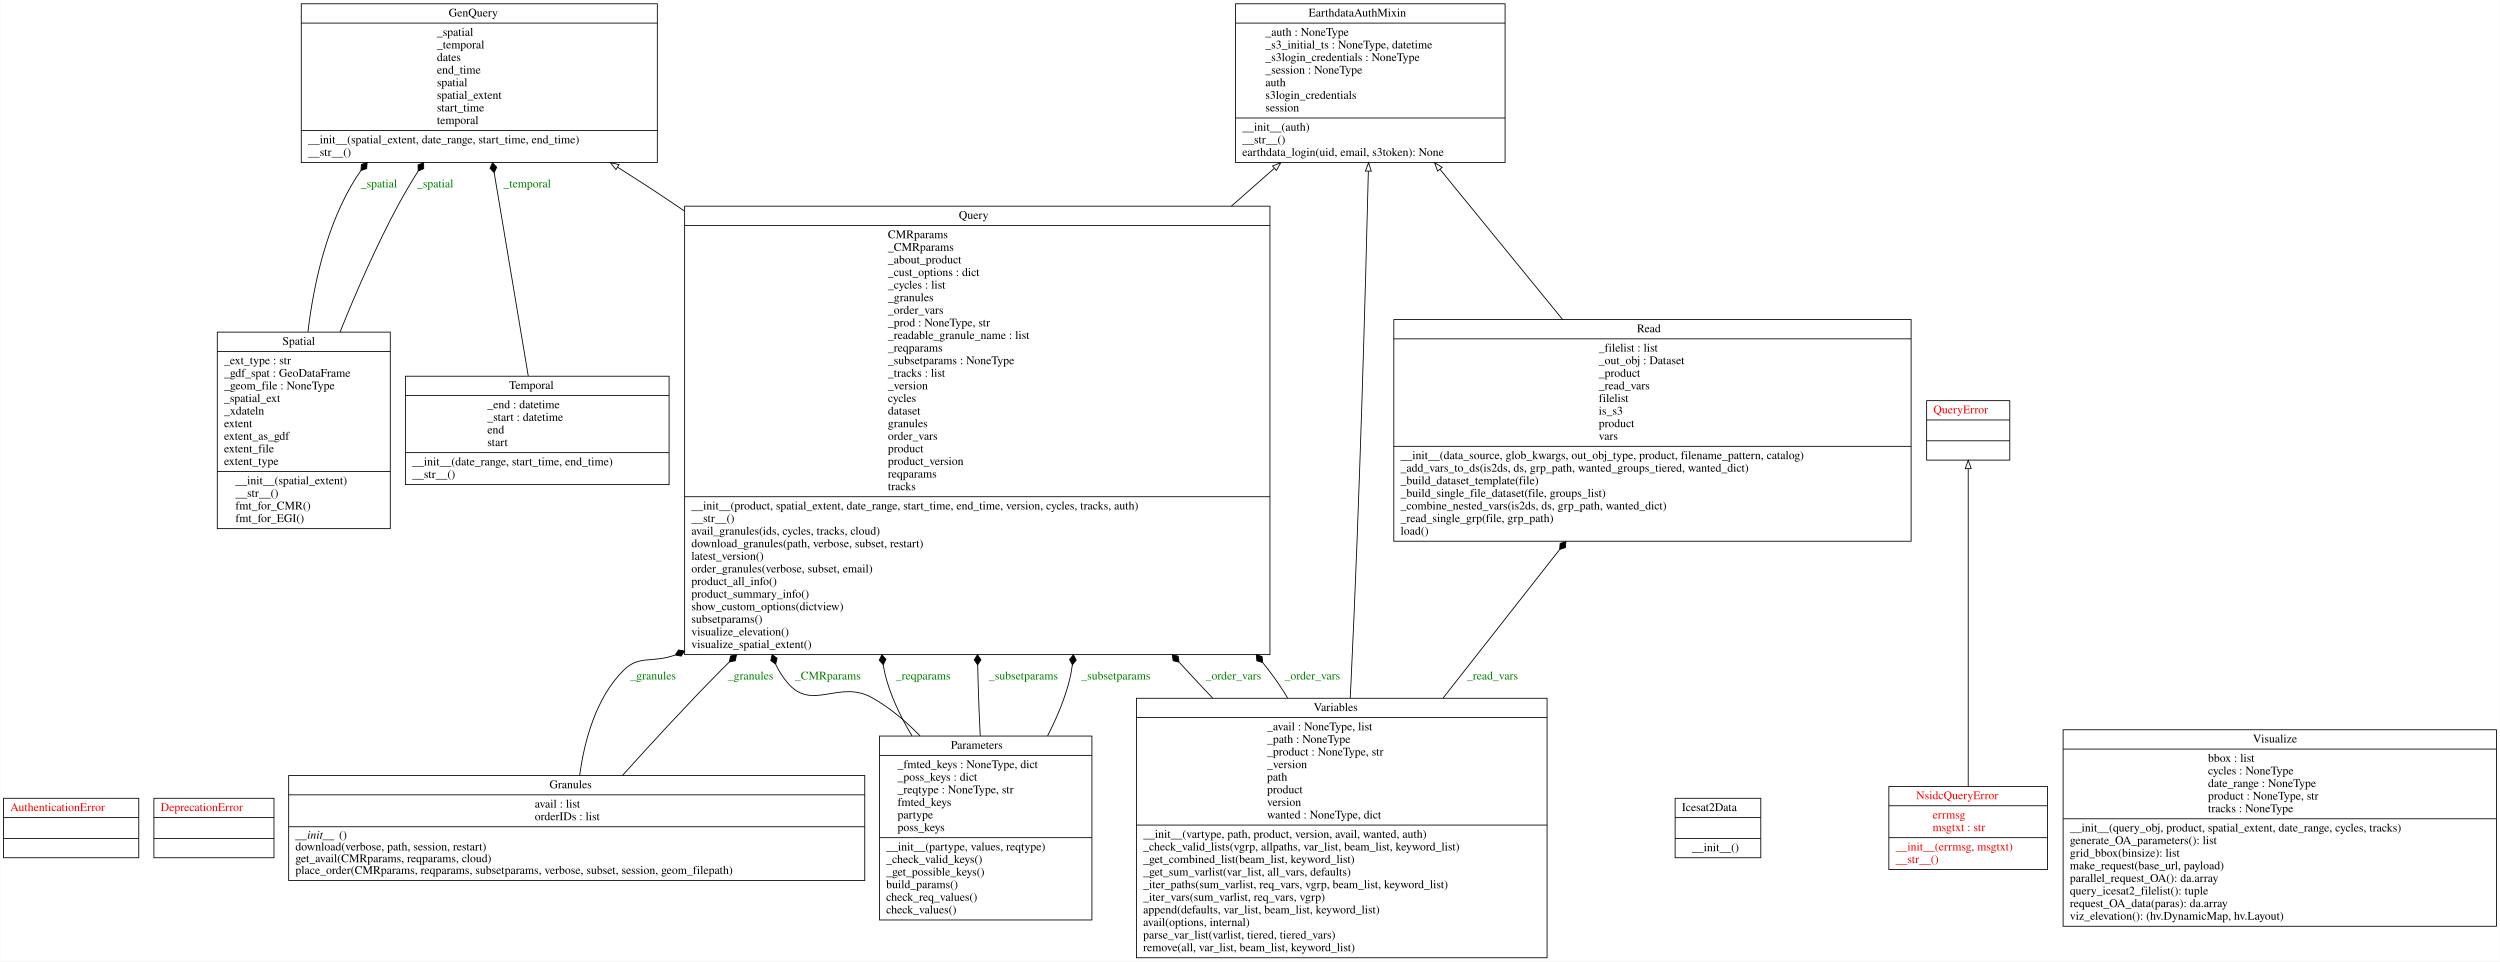
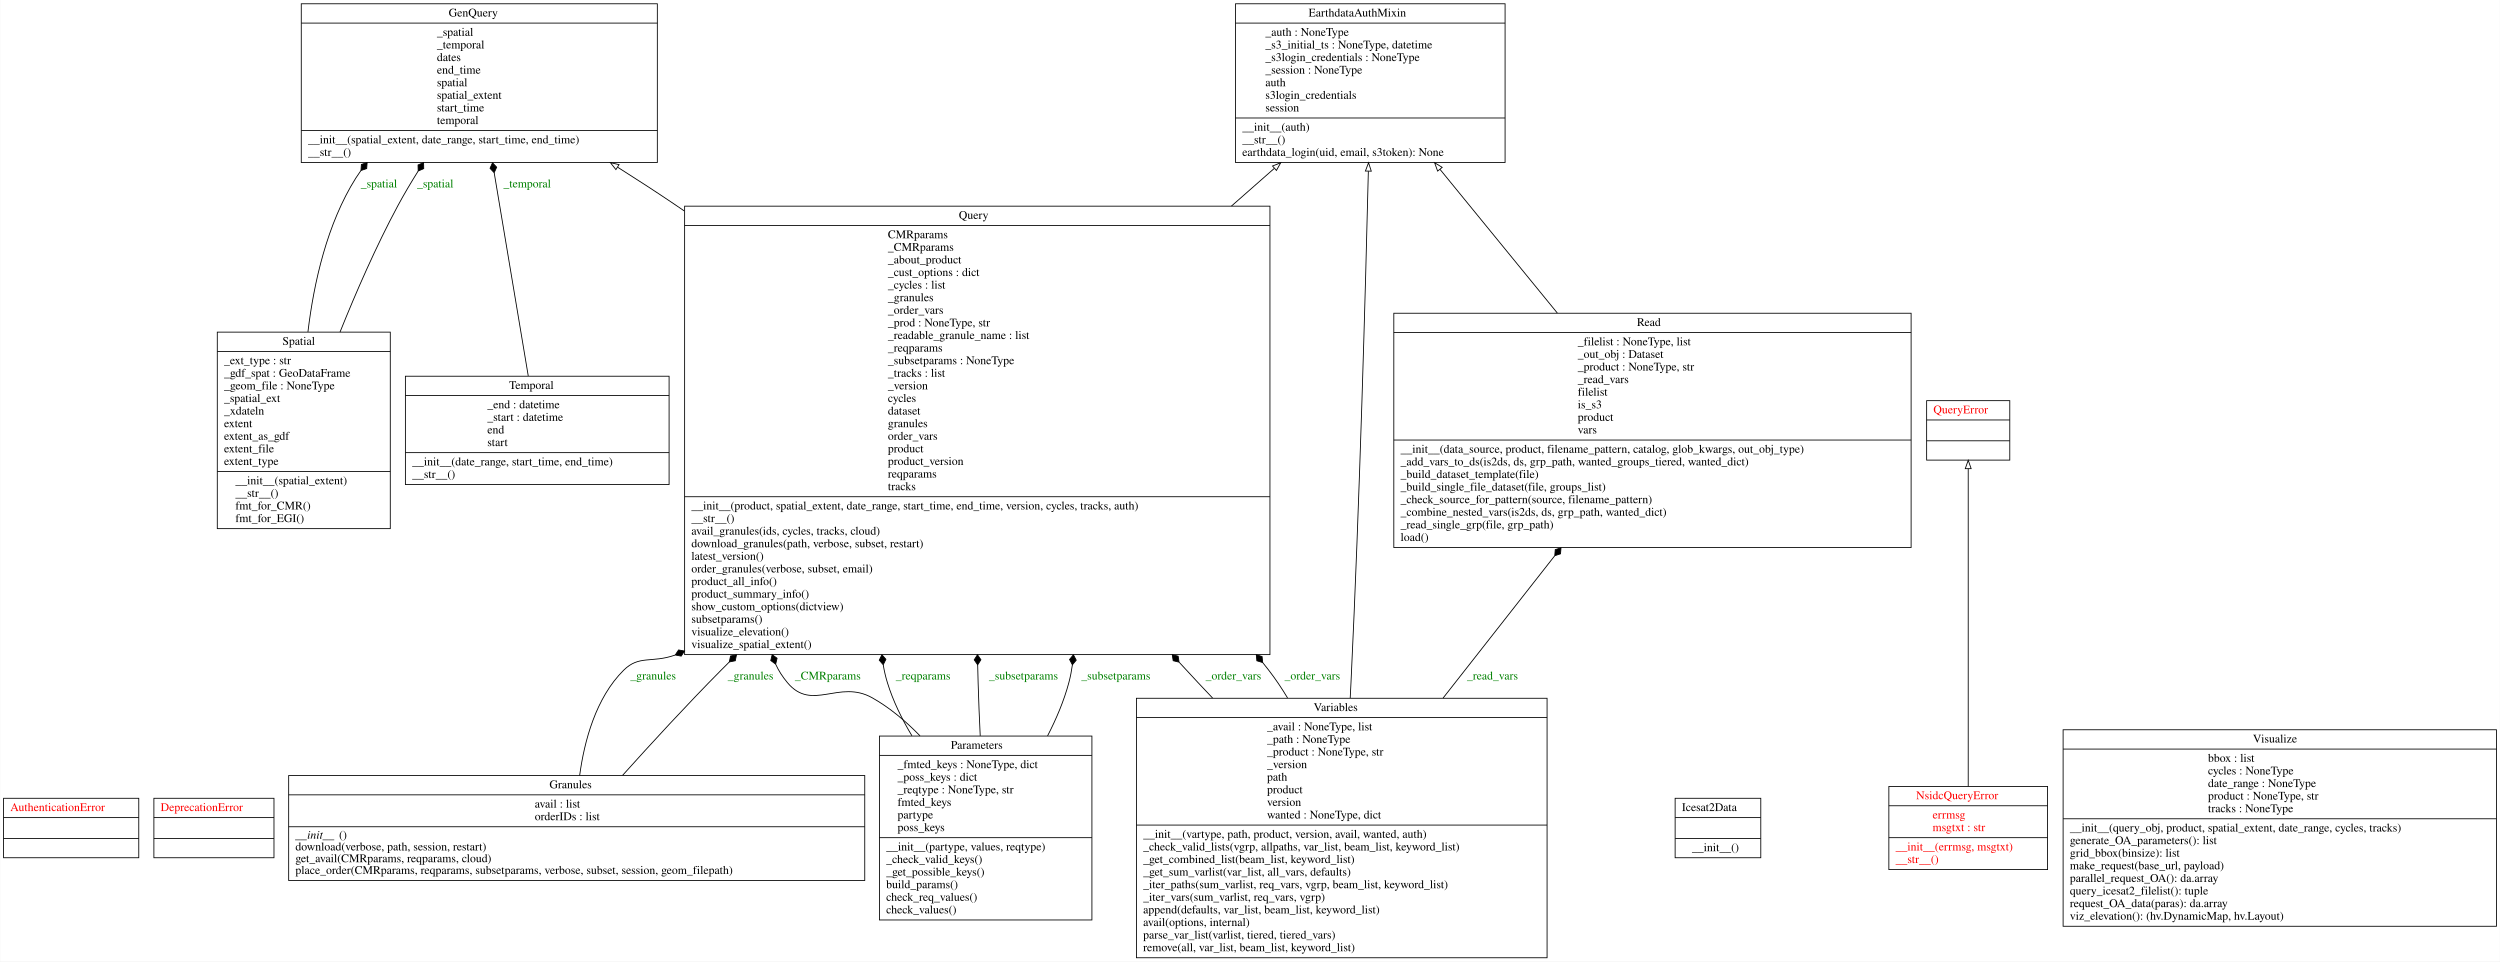
<svg xmlns="http://www.w3.org/2000/svg" width="2977pt" height="1145pt" viewBox="0.00 0.00 2976.50 1145.00">
  <g id="graph0" class="graph" transform="scale(1 1) rotate(0) translate(4 1141)">
    <polygon fill="white" stroke="transparent" points="-4,4 -4,-1141 2972.5,-1141 2972.5,4 -4,4" />
    <g id="node1" class="node">
      <polygon fill="none" stroke="black" points="0,-119.6 0,-190.4 161,-190.4 161,-119.6 0,-119.6" />
      <text text-anchor="start" x="8" y="-175.2" font-family="Times,serif" font-size="14.00" fill="red">AuthenticationError</text>
      <polyline fill="none" stroke="black" points="0,-167.4 161,-167.4 " />
      <polyline fill="none" stroke="black" points="0,-142.6 161,-142.6 " />
      <text text-anchor="start" x="78" y="-127.4" font-family="Times,serif" font-size="14.00" fill="red"> </text>
    </g>
    <g id="node2" class="node">
      <polygon fill="none" stroke="black" points="179,-119.6 179,-190.4 322,-190.4 322,-119.6 179,-119.6" />
      <text text-anchor="start" x="187" y="-175.2" font-family="Times,serif" font-size="14.00" fill="red">DeprecationError</text>
      <polyline fill="none" stroke="black" points="179,-167.4 322,-167.4 " />
      <polyline fill="none" stroke="black" points="179,-142.6 322,-142.6 " />
      <text text-anchor="start" x="248" y="-127.4" font-family="Times,serif" font-size="14.00" fill="red"> </text>
    </g>
    <g id="node3" class="node">
      <polygon fill="none" stroke="black" points="1467,-947.5 1467,-1136.5 1788,-1136.5 1788,-947.5 1467,-947.5" />
      <text text-anchor="start" x="1554" y="-1121.3" font-family="Times,serif" font-size="14.00">EarthdataAuthMixin</text>
      <polyline fill="none" stroke="black" points="1467,-1113.5 1788,-1113.5 " />
      <text text-anchor="start" x="1502.5" y="-1098.3" font-family="Times,serif" font-size="14.00">_auth : NoneType</text>
      <text text-anchor="start" x="1502.5" y="-1083.3" font-family="Times,serif" font-size="14.00">_s3_initial_ts : NoneType, datetime</text>
      <text text-anchor="start" x="1502.5" y="-1068.3" font-family="Times,serif" font-size="14.00">_s3login_credentials : NoneType</text>
      <text text-anchor="start" x="1502.5" y="-1053.3" font-family="Times,serif" font-size="14.00">_session : NoneType</text>
      <text text-anchor="start" x="1502.5" y="-1038.3" font-family="Times,serif" font-size="14.00">auth</text>
      <text text-anchor="start" x="1502.5" y="-1023.3" font-family="Times,serif" font-size="14.00">s3login_credentials</text>
      <text text-anchor="start" x="1502.5" y="-1008.3" font-family="Times,serif" font-size="14.00">session</text>
      <polyline fill="none" stroke="black" points="1467,-1000.5 1788,-1000.5 " />
      <text text-anchor="start" x="1475" y="-985.3" font-family="Times,serif" font-size="14.00">__init__(auth)</text>
      <text text-anchor="start" x="1475" y="-970.3" font-family="Times,serif" font-size="14.00">__str__()</text>
      <text text-anchor="start" x="1475" y="-955.3" font-family="Times,serif" font-size="14.00">earthdata_login(uid, email, s3token): None</text>
    </g>
    <g id="node4" class="node">
      <polygon fill="none" stroke="black" points="354.5,-947.5 354.5,-1136.5 778.5,-1136.5 778.5,-947.5 354.5,-947.5" />
      <text text-anchor="start" x="530" y="-1121.3" font-family="Times,serif" font-size="14.00">GenQuery</text>
      <polyline fill="none" stroke="black" points="354.5,-1113.5 778.5,-1113.5 " />
      <text text-anchor="start" x="516" y="-1098.3" font-family="Times,serif" font-size="14.00">_spatial</text>
      <text text-anchor="start" x="516" y="-1083.3" font-family="Times,serif" font-size="14.00">_temporal</text>
      <text text-anchor="start" x="516" y="-1068.3" font-family="Times,serif" font-size="14.00">dates</text>
      <text text-anchor="start" x="516" y="-1053.3" font-family="Times,serif" font-size="14.00">end_time</text>
      <text text-anchor="start" x="516" y="-1038.3" font-family="Times,serif" font-size="14.00">spatial</text>
      <text text-anchor="start" x="516" y="-1023.3" font-family="Times,serif" font-size="14.00">spatial_extent</text>
      <text text-anchor="start" x="516" y="-1008.3" font-family="Times,serif" font-size="14.00">start_time</text>
      <text text-anchor="start" x="516" y="-993.3" font-family="Times,serif" font-size="14.00">temporal</text>
      <polyline fill="none" stroke="black" points="354.5,-985.5 778.5,-985.5 " />
      <text text-anchor="start" x="362.5" y="-970.3" font-family="Times,serif" font-size="14.00">__init__(spatial_extent, date_range, start_time, end_time)</text>
      <text text-anchor="start" x="362.5" y="-955.3" font-family="Times,serif" font-size="14.00">__str__()</text>
    </g>
    <g id="node5" class="node">
      <polygon fill="none" stroke="black" points="339.5,-92.5 339.5,-217.5 1025.5,-217.5 1025.5,-92.5 339.5,-92.5" />
      <text text-anchor="start" x="650" y="-202.3" font-family="Times,serif" font-size="14.00">Granules</text>
      <polyline fill="none" stroke="black" points="339.5,-194.5 1025.5,-194.5 " />
      <text text-anchor="start" x="632.5" y="-179.3" font-family="Times,serif" font-size="14.00">avail : list</text>
      <text text-anchor="start" x="632.5" y="-164.3" font-family="Times,serif" font-size="14.00">orderIDs : list</text>
      <polyline fill="none" stroke="black" points="339.5,-156.5 1025.5,-156.5 " />
      <text text-anchor="start" x="347.5" y="-142.3" font-family="Times,serif" font-style="italic" font-size="14.00">__init__</text>
      <text text-anchor="start" x="399.5" y="-142.3" font-family="Times,serif" font-size="14.00">()</text>
      <text text-anchor="start" x="347.5" y="-128.3" font-family="Times,serif" font-size="14.00">download(verbose, path, session, restart)</text>
      <text text-anchor="start" x="347.5" y="-114.3" font-family="Times,serif" font-size="14.00">get_avail(CMRparams, reqparams, cloud)</text>
      <text text-anchor="start" x="347.5" y="-100.3" font-family="Times,serif" font-size="14.00">place_order(CMRparams, reqparams, subsetparams, verbose, subset, session, geom_filepath)</text>
    </g>
    <g id="node9" class="node">
      <polygon fill="none" stroke="black" points="811,-361.5 811,-895.5 1508,-895.5 1508,-361.5 811,-361.5" />
      <text text-anchor="start" x="1137.5" y="-880.3" font-family="Times,serif" font-size="14.00">Query</text>
      <polyline fill="none" stroke="black" points="811,-872.5 1508,-872.5 " />
      <text text-anchor="start" x="1053" y="-857.3" font-family="Times,serif" font-size="14.00">CMRparams</text>
      <text text-anchor="start" x="1053" y="-842.3" font-family="Times,serif" font-size="14.00">_CMRparams</text>
      <text text-anchor="start" x="1053" y="-827.3" font-family="Times,serif" font-size="14.00">_about_product</text>
      <text text-anchor="start" x="1053" y="-812.3" font-family="Times,serif" font-size="14.00">_cust_options : dict</text>
      <text text-anchor="start" x="1053" y="-797.3" font-family="Times,serif" font-size="14.00">_cycles : list</text>
      <text text-anchor="start" x="1053" y="-782.3" font-family="Times,serif" font-size="14.00">_granules</text>
      <text text-anchor="start" x="1053" y="-767.3" font-family="Times,serif" font-size="14.00">_order_vars</text>
      <text text-anchor="start" x="1053" y="-752.3" font-family="Times,serif" font-size="14.00">_prod : NoneType, str</text>
      <text text-anchor="start" x="1053" y="-737.3" font-family="Times,serif" font-size="14.00">_readable_granule_name : list</text>
      <text text-anchor="start" x="1053" y="-722.3" font-family="Times,serif" font-size="14.00">_reqparams</text>
      <text text-anchor="start" x="1053" y="-707.3" font-family="Times,serif" font-size="14.00">_subsetparams : NoneType</text>
      <text text-anchor="start" x="1053" y="-692.3" font-family="Times,serif" font-size="14.00">_tracks : list</text>
      <text text-anchor="start" x="1053" y="-677.3" font-family="Times,serif" font-size="14.00">_version</text>
      <text text-anchor="start" x="1053" y="-662.3" font-family="Times,serif" font-size="14.00">cycles</text>
      <text text-anchor="start" x="1053" y="-647.3" font-family="Times,serif" font-size="14.00">dataset</text>
      <text text-anchor="start" x="1053" y="-632.3" font-family="Times,serif" font-size="14.00">granules</text>
      <text text-anchor="start" x="1053" y="-617.3" font-family="Times,serif" font-size="14.00">order_vars</text>
      <text text-anchor="start" x="1053" y="-602.3" font-family="Times,serif" font-size="14.00">product</text>
      <text text-anchor="start" x="1053" y="-587.3" font-family="Times,serif" font-size="14.00">product_version</text>
      <text text-anchor="start" x="1053" y="-572.3" font-family="Times,serif" font-size="14.00">reqparams</text>
      <text text-anchor="start" x="1053" y="-557.3" font-family="Times,serif" font-size="14.00">tracks</text>
      <polyline fill="none" stroke="black" points="811,-549.5 1508,-549.5 " />
      <text text-anchor="start" x="819" y="-534.3" font-family="Times,serif" font-size="14.00">__init__(product, spatial_extent, date_range, start_time, end_time, version, cycles, tracks, auth)</text>
      <text text-anchor="start" x="819" y="-519.3" font-family="Times,serif" font-size="14.00">__str__()</text>
      <text text-anchor="start" x="819" y="-504.3" font-family="Times,serif" font-size="14.00">avail_granules(ids, cycles, tracks, cloud)</text>
      <text text-anchor="start" x="819" y="-489.3" font-family="Times,serif" font-size="14.00">download_granules(path, verbose, subset, restart)</text>
      <text text-anchor="start" x="819" y="-474.3" font-family="Times,serif" font-size="14.00">latest_version()</text>
      <text text-anchor="start" x="819" y="-459.3" font-family="Times,serif" font-size="14.00">order_granules(verbose, subset, email)</text>
      <text text-anchor="start" x="819" y="-444.3" font-family="Times,serif" font-size="14.00">product_all_info()</text>
      <text text-anchor="start" x="819" y="-429.3" font-family="Times,serif" font-size="14.00">product_summary_info()</text>
      <text text-anchor="start" x="819" y="-414.3" font-family="Times,serif" font-size="14.00">show_custom_options(dictview)</text>
      <text text-anchor="start" x="819" y="-399.3" font-family="Times,serif" font-size="14.00">subsetparams()</text>
      <text text-anchor="start" x="819" y="-384.3" font-family="Times,serif" font-size="14.00">visualize_elevation()</text>
      <text text-anchor="start" x="819" y="-369.3" font-family="Times,serif" font-size="14.00">visualize_spatial_extent()</text>
    </g>
    <g id="edge10" class="edge">
      <path fill="none" stroke="black" d="M686.01,-217.62C691.55,-258.37 705.22,-310.14 738.5,-343 756.87,-361.14 771.67,-351.12 799.53,-360.9" />
      <polygon fill="black" stroke="black" points="799.83,-361.03 806.92,-359.69 810.88,-365.72 803.79,-367.05 799.83,-361.03" />
      <text text-anchor="middle" x="773.5" y="-331.8" font-family="Times,serif" font-size="14.00" fill="green">_granules</text>
    </g>
    <g id="edge11" class="edge">
      <path fill="none" stroke="black" d="M737.12,-217.74C770.37,-254.72 814.09,-302.31 854.5,-343 857.68,-346.21 860.9,-349.43 864.13,-352.66" />
      <polygon fill="black" stroke="black" points="864.24,-352.76 871.31,-354.16 872.74,-361.23 865.67,-359.83 864.24,-352.76" />
      <text text-anchor="middle" x="889.5" y="-331.8" font-family="Times,serif" font-size="14.00" fill="green">_granules</text>
    </g>
    <g id="node6" class="node">
      <polygon fill="none" stroke="black" points="1990.5,-119.6 1990.5,-190.4 2092.5,-190.4 2092.5,-119.6 1990.5,-119.6" />
      <text text-anchor="start" x="1998.5" y="-175.2" font-family="Times,serif" font-size="14.00">Icesat2Data</text>
      <polyline fill="none" stroke="black" points="1990.5,-167.4 2092.5,-167.4 " />
      <polyline fill="none" stroke="black" points="1990.5,-142.6 2092.5,-142.6 " />
      <text text-anchor="start" x="2010.5" y="-127.4" font-family="Times,serif" font-size="14.00">__init__()</text>
    </g>
    <g id="node7" class="node">
      <polygon fill="none" stroke="black" points="2245,-105.5 2245,-204.5 2434,-204.5 2434,-105.5 2245,-105.5" />
      <text text-anchor="start" x="2277.5" y="-189.3" font-family="Times,serif" font-size="14.00" fill="red">NsidcQueryError</text>
      <polyline fill="none" stroke="black" points="2245,-181.5 2434,-181.5 " />
      <text text-anchor="start" x="2297" y="-166.3" font-family="Times,serif" font-size="14.00" fill="red">errmsg</text>
      <text text-anchor="start" x="2297" y="-151.3" font-family="Times,serif" font-size="14.00" fill="red">msgtxt : str</text>
      <polyline fill="none" stroke="black" points="2245,-143.5 2434,-143.5 " />
      <text text-anchor="start" x="2253" y="-128.3" font-family="Times,serif" font-size="14.00" fill="red">__init__(errmsg, msgtxt)</text>
      <text text-anchor="start" x="2253" y="-113.3" font-family="Times,serif" font-size="14.00" fill="red">__str__()</text>
    </g>
    <g id="node10" class="node">
      <polygon fill="none" stroke="black" points="2290,-593.1 2290,-663.9 2389,-663.9 2389,-593.1 2290,-593.1" />
      <text text-anchor="start" x="2298" y="-648.7" font-family="Times,serif" font-size="14.00" fill="red">QueryError</text>
      <polyline fill="none" stroke="black" points="2290,-640.9 2389,-640.9 " />
      <polyline fill="none" stroke="black" points="2290,-616.1 2389,-616.1 " />
      <text text-anchor="start" x="2337" y="-600.9" font-family="Times,serif" font-size="14.00" fill="red"> </text>
    </g>
    <g id="edge1" class="edge">
      <path fill="none" stroke="black" d="M2339.5,-204.68C2339.5,-296.57 2339.5,-494.28 2339.5,-582.92" />
      <polygon fill="none" stroke="black" points="2336,-582.92 2339.5,-592.92 2343,-582.92 2336,-582.92" />
    </g>
    <g id="node8" class="node">
      <polygon fill="none" stroke="black" points="1043,-45.5 1043,-264.5 1296,-264.5 1296,-45.5 1043,-45.5" />
      <text text-anchor="start" x="1128" y="-249.3" font-family="Times,serif" font-size="14.00">Parameters</text>
      <polyline fill="none" stroke="black" points="1043,-241.5 1296,-241.5 " />
      <text text-anchor="start" x="1064.5" y="-226.3" font-family="Times,serif" font-size="14.00">_fmted_keys : NoneType, dict</text>
      <text text-anchor="start" x="1064.5" y="-211.3" font-family="Times,serif" font-size="14.00">_poss_keys : dict</text>
      <text text-anchor="start" x="1064.5" y="-196.3" font-family="Times,serif" font-size="14.00">_reqtype : NoneType, str</text>
      <text text-anchor="start" x="1064.5" y="-181.3" font-family="Times,serif" font-size="14.00">fmted_keys</text>
      <text text-anchor="start" x="1064.5" y="-166.3" font-family="Times,serif" font-size="14.00">partype</text>
      <text text-anchor="start" x="1064.5" y="-151.3" font-family="Times,serif" font-size="14.00">poss_keys</text>
      <polyline fill="none" stroke="black" points="1043,-143.5 1296,-143.5 " />
      <text text-anchor="start" x="1051" y="-128.3" font-family="Times,serif" font-size="14.00">__init__(partype, values, reqtype)</text>
      <text text-anchor="start" x="1051" y="-113.3" font-family="Times,serif" font-size="14.00">_check_valid_keys()</text>
      <text text-anchor="start" x="1051" y="-98.3" font-family="Times,serif" font-size="14.00">_get_possible_keys()</text>
      <text text-anchor="start" x="1051" y="-83.3" font-family="Times,serif" font-size="14.00">build_params()</text>
      <text text-anchor="start" x="1051" y="-68.3" font-family="Times,serif" font-size="14.00">check_req_values()</text>
      <text text-anchor="start" x="1051" y="-53.3" font-family="Times,serif" font-size="14.00">check_values()</text>
    </g>
    <g id="edge6" class="edge">
      <path fill="none" stroke="black" d="M1091.33,-264.73C1074.38,-282.17 1055.25,-298.29 1034.5,-310 994.79,-332.41 962.78,-293.04 933.5,-328 927.46,-335.21 922.82,-342.56 919.44,-350.02" />
      <polygon fill="black" stroke="black" points="919.4,-350.14 921.09,-357.15 915.27,-361.4 913.58,-354.39 919.4,-350.14" />
      <text text-anchor="middle" x="981.5" y="-331.8" font-family="Times,serif" font-size="14.00" fill="green">_CMRparams</text>
    </g>
    <g id="edge7" class="edge">
      <path fill="none" stroke="black" d="M1081.69,-264.8C1069.68,-284.8 1059.19,-306.25 1052.5,-328 1050.34,-335.01 1048.69,-342.11 1047.51,-349.25" />
      <polygon fill="black" stroke="black" points="1047.49,-349.42 1050.69,-355.89 1045.95,-361.32 1042.76,-354.86 1047.49,-349.42" />
      <text text-anchor="middle" x="1095" y="-331.8" font-family="Times,serif" font-size="14.00" fill="green">_reqparams</text>
    </g>
    <g id="edge8" class="edge">
      <path fill="none" stroke="black" d="M1163,-264.69C1161.98,-285.69 1161.07,-307.53 1160.5,-328 1160.31,-334.99 1160.13,-342.08 1159.97,-349.23" />
      <polygon fill="black" stroke="black" points="1159.97,-349.31 1163.84,-355.39 1159.71,-361.31 1155.84,-355.23 1159.97,-349.31" />
      <text text-anchor="middle" x="1214.5" y="-331.8" font-family="Times,serif" font-size="14.00" fill="green">_subsetparams</text>
    </g>
    <g id="edge9" class="edge">
      <path fill="none" stroke="black" d="M1243.18,-264.7C1253.63,-284.96 1262.76,-306.53 1268.5,-328 1270.38,-335.02 1271.77,-342.11 1272.73,-349.24" />
      <polygon fill="black" stroke="black" points="1272.74,-349.34 1277.33,-354.9 1273.95,-361.28 1269.37,-355.71 1272.74,-349.34" />
      <text text-anchor="middle" x="1324.5" y="-331.8" font-family="Times,serif" font-size="14.00" fill="green">_subsetparams</text>
    </g>
    <g id="edge2" class="edge">
      <path fill="none" stroke="black" d="M1462.17,-895.63C1479.87,-911.19 1496.99,-926.25 1513.08,-940.4" />
      <polygon fill="none" stroke="black" points="1511.08,-943.29 1520.9,-947.27 1515.7,-938.04 1511.08,-943.29" />
    </g>
    <g id="edge3" class="edge">
      <path fill="none" stroke="black" d="M810.66,-889.75C807.6,-891.85 804.55,-893.93 801.5,-896 779.07,-911.23 755.08,-926.8 731.31,-941.83" />
      <polygon fill="none" stroke="black" points="729.17,-939.05 722.57,-947.34 732.9,-944.97 729.17,-939.05" />
    </g>
    <g id="node11" class="node">
-       <polygon fill="none" stroke="black" points="1655.5,-496.5 1655.5,-760.5 2271.5,-760.5 2271.5,-496.5 1655.5,-496.5" />
-       <text text-anchor="start" x="1945" y="-745.3" font-family="Times,serif" font-size="14.00">Read</text>
-       <polyline fill="none" stroke="black" points="1655.5,-737.5 2271.5,-737.5 " />
-       <text text-anchor="start" x="1899.5" y="-722.3" font-family="Times,serif" font-size="14.00">_filelist : list</text>
-       <text text-anchor="start" x="1899.5" y="-707.3" font-family="Times,serif" font-size="14.00">_out_obj : Dataset</text>
-       <text text-anchor="start" x="1899.5" y="-692.3" font-family="Times,serif" font-size="14.00">_product</text>
-       <text text-anchor="start" x="1899.5" y="-677.3" font-family="Times,serif" font-size="14.00">_read_vars</text>
-       <text text-anchor="start" x="1899.5" y="-662.3" font-family="Times,serif" font-size="14.00">filelist</text>
-       <text text-anchor="start" x="1899.5" y="-647.3" font-family="Times,serif" font-size="14.00">is_s3</text>
-       <text text-anchor="start" x="1899.5" y="-632.3" font-family="Times,serif" font-size="14.00">product</text>
-       <text text-anchor="start" x="1899.5" y="-617.3" font-family="Times,serif" font-size="14.00">vars</text>
-       <polyline fill="none" stroke="black" points="1655.5,-609.5 2271.5,-609.5 " />
-       <text text-anchor="start" x="1663.5" y="-594.3" font-family="Times,serif" font-size="14.00">__init__(data_source, glob_kwargs, out_obj_type, product, filename_pattern, catalog)</text>
-       <text text-anchor="start" x="1663.5" y="-579.3" font-family="Times,serif" font-size="14.00">_add_vars_to_ds(is2ds, ds, grp_path, wanted_groups_tiered, wanted_dict)</text>
-       <text text-anchor="start" x="1663.5" y="-564.3" font-family="Times,serif" font-size="14.00">_build_dataset_template(file)</text>
-       <text text-anchor="start" x="1663.5" y="-549.3" font-family="Times,serif" font-size="14.00">_build_single_file_dataset(file, groups_list)</text>
-       <text text-anchor="start" x="1663.5" y="-534.3" font-family="Times,serif" font-size="14.00">_combine_nested_vars(is2ds, ds, grp_path, wanted_dict)</text>
-       <text text-anchor="start" x="1663.5" y="-519.3" font-family="Times,serif" font-size="14.00">_read_single_grp(file, grp_path)</text>
-       <text text-anchor="start" x="1663.5" y="-504.3" font-family="Times,serif" font-size="14.00">load()</text>
+       <polygon fill="none" stroke="black" points="1655.5,-489 1655.5,-768 2271.5,-768 2271.5,-489 1655.5,-489" />
+       <text text-anchor="start" x="1945" y="-752.8" font-family="Times,serif" font-size="14.00">Read</text>
+       <polyline fill="none" stroke="black" points="1655.5,-745 2271.5,-745 " />
+       <text text-anchor="start" x="1874.5" y="-729.8" font-family="Times,serif" font-size="14.00">_filelist : NoneType, list</text>
+       <text text-anchor="start" x="1874.5" y="-714.8" font-family="Times,serif" font-size="14.00">_out_obj : Dataset</text>
+       <text text-anchor="start" x="1874.5" y="-699.8" font-family="Times,serif" font-size="14.00">_product : NoneType, str</text>
+       <text text-anchor="start" x="1874.5" y="-684.8" font-family="Times,serif" font-size="14.00">_read_vars</text>
+       <text text-anchor="start" x="1874.5" y="-669.8" font-family="Times,serif" font-size="14.00">filelist</text>
+       <text text-anchor="start" x="1874.5" y="-654.8" font-family="Times,serif" font-size="14.00">is_s3</text>
+       <text text-anchor="start" x="1874.5" y="-639.8" font-family="Times,serif" font-size="14.00">product</text>
+       <text text-anchor="start" x="1874.5" y="-624.8" font-family="Times,serif" font-size="14.00">vars</text>
+       <polyline fill="none" stroke="black" points="1655.5,-617 2271.5,-617 " />
+       <text text-anchor="start" x="1663.5" y="-601.8" font-family="Times,serif" font-size="14.00">__init__(data_source, product, filename_pattern, catalog, glob_kwargs, out_obj_type)</text>
+       <text text-anchor="start" x="1663.5" y="-586.8" font-family="Times,serif" font-size="14.00">_add_vars_to_ds(is2ds, ds, grp_path, wanted_groups_tiered, wanted_dict)</text>
+       <text text-anchor="start" x="1663.5" y="-571.8" font-family="Times,serif" font-size="14.00">_build_dataset_template(file)</text>
+       <text text-anchor="start" x="1663.5" y="-556.8" font-family="Times,serif" font-size="14.00">_build_single_file_dataset(file, groups_list)</text>
+       <text text-anchor="start" x="1663.5" y="-541.8" font-family="Times,serif" font-size="14.00">_check_source_for_pattern(source, filename_pattern)</text>
+       <text text-anchor="start" x="1663.5" y="-526.8" font-family="Times,serif" font-size="14.00">_combine_nested_vars(is2ds, ds, grp_path, wanted_dict)</text>
+       <text text-anchor="start" x="1663.5" y="-511.8" font-family="Times,serif" font-size="14.00">_read_single_grp(file, grp_path)</text>
+       <text text-anchor="start" x="1663.5" y="-496.8" font-family="Times,serif" font-size="14.00">load()</text>
    </g>
    <g id="edge4" class="edge">
-       <path fill="none" stroke="black" d="M1856.49,-760.55C1809.25,-818.41 1754.57,-885.38 1710.49,-939.37" />
-       <polygon fill="none" stroke="black" points="1707.67,-937.28 1704.06,-947.24 1713.1,-941.7 1707.67,-937.28" />
+       <path fill="none" stroke="black" d="M1850.21,-768.24C1804.46,-824.28 1752.62,-887.76 1710.48,-939.37" />
+       <polygon fill="none" stroke="black" points="1707.68,-937.27 1704.07,-947.23 1713.1,-941.69 1707.68,-937.27" />
    </g>
    <g id="node12" class="node">
      <polygon fill="none" stroke="black" points="254.5,-511.5 254.5,-745.5 460.5,-745.5 460.5,-511.5 254.5,-511.5" />
      <text text-anchor="start" x="332" y="-730.3" font-family="Times,serif" font-size="14.00">Spatial</text>
      <polyline fill="none" stroke="black" points="254.5,-722.5 460.5,-722.5 " />
      <text text-anchor="start" x="262.5" y="-707.3" font-family="Times,serif" font-size="14.00">_ext_type : str</text>
      <text text-anchor="start" x="262.5" y="-692.3" font-family="Times,serif" font-size="14.00">_gdf_spat : GeoDataFrame</text>
      <text text-anchor="start" x="262.5" y="-677.3" font-family="Times,serif" font-size="14.00">_geom_file : NoneType</text>
      <text text-anchor="start" x="262.5" y="-662.3" font-family="Times,serif" font-size="14.00">_spatial_ext</text>
      <text text-anchor="start" x="262.5" y="-647.3" font-family="Times,serif" font-size="14.00">_xdateln</text>
      <text text-anchor="start" x="262.5" y="-632.3" font-family="Times,serif" font-size="14.00">extent</text>
      <text text-anchor="start" x="262.5" y="-617.3" font-family="Times,serif" font-size="14.00">extent_as_gdf</text>
      <text text-anchor="start" x="262.5" y="-602.3" font-family="Times,serif" font-size="14.00">extent_file</text>
      <text text-anchor="start" x="262.5" y="-587.3" font-family="Times,serif" font-size="14.00">extent_type</text>
      <polyline fill="none" stroke="black" points="254.5,-579.5 460.5,-579.5 " />
      <text text-anchor="start" x="276" y="-564.3" font-family="Times,serif" font-size="14.00">__init__(spatial_extent)</text>
      <text text-anchor="start" x="276" y="-549.3" font-family="Times,serif" font-size="14.00">__str__()</text>
      <text text-anchor="start" x="276" y="-534.3" font-family="Times,serif" font-size="14.00">fmt_for_CMR()</text>
      <text text-anchor="start" x="276" y="-519.3" font-family="Times,serif" font-size="14.00">fmt_for_EGI()</text>
    </g>
    <g id="edge12" class="edge">
      <path fill="none" stroke="black" d="M362.44,-745.8C369.48,-804.46 385.2,-874.52 419.5,-929 421.38,-931.99 423.38,-934.93 425.47,-937.82" />
      <polygon fill="black" stroke="black" points="425.58,-937.96 432.41,-940.25 432.93,-947.45 426.09,-945.16 425.58,-937.96" />
      <text text-anchor="middle" x="447" y="-917.8" font-family="Times,serif" font-size="14.00" fill="green">_spatial</text>
    </g>
    <g id="edge13" class="edge">
      <path fill="none" stroke="black" d="M400.63,-745.54C419.76,-793.13 443.75,-848.16 469.5,-896 476.82,-909.6 485.07,-923.54 493.6,-937.14" />
      <polygon fill="black" stroke="black" points="493.72,-937.33 500.32,-940.25 500.16,-947.46 493.56,-944.54 493.72,-937.33" />
      <text text-anchor="middle" x="514" y="-917.8" font-family="Times,serif" font-size="14.00" fill="green">_spatial</text>
    </g>
    <g id="node13" class="node">
      <polygon fill="none" stroke="black" points="478.5,-564 478.5,-693 792.5,-693 792.5,-564 478.5,-564" />
      <text text-anchor="start" x="602" y="-677.8" font-family="Times,serif" font-size="14.00">Temporal</text>
      <polyline fill="none" stroke="black" points="478.5,-670 792.5,-670 " />
      <text text-anchor="start" x="576" y="-654.8" font-family="Times,serif" font-size="14.00">_end : datetime</text>
      <text text-anchor="start" x="576" y="-639.8" font-family="Times,serif" font-size="14.00">_start : datetime</text>
      <text text-anchor="start" x="576" y="-624.8" font-family="Times,serif" font-size="14.00">end</text>
      <text text-anchor="start" x="576" y="-609.8" font-family="Times,serif" font-size="14.00">start</text>
      <polyline fill="none" stroke="black" points="478.5,-602 792.5,-602 " />
      <text text-anchor="start" x="486.5" y="-586.8" font-family="Times,serif" font-size="14.00">__init__(date_range, start_time, end_time)</text>
      <text text-anchor="start" x="486.5" y="-571.8" font-family="Times,serif" font-size="14.00">__str__()</text>
    </g>
    <g id="edge14" class="edge">
      <path fill="none" stroke="black" d="M624.79,-693.35C613.98,-757.84 597.08,-858.62 584.26,-935.1" />
      <polygon fill="black" stroke="black" points="584.22,-935.32 587.17,-941.9 582.24,-947.15 579.28,-940.58 584.22,-935.32" />
      <text text-anchor="middle" x="623.5" y="-917.8" font-family="Times,serif" font-size="14.00" fill="green">_temporal</text>
    </g>
    <g id="node14" class="node">
      <polygon fill="none" stroke="black" points="1349,-0.5 1349,-309.5 1838,-309.5 1838,-0.5 1349,-0.5" />
      <text text-anchor="start" x="1560" y="-294.3" font-family="Times,serif" font-size="14.00">Variables</text>
      <polyline fill="none" stroke="black" points="1349,-286.5 1838,-286.5 " />
      <text text-anchor="start" x="1504.5" y="-271.3" font-family="Times,serif" font-size="14.00">_avail : NoneType, list</text>
      <text text-anchor="start" x="1504.5" y="-256.3" font-family="Times,serif" font-size="14.00">_path : NoneType</text>
      <text text-anchor="start" x="1504.5" y="-241.3" font-family="Times,serif" font-size="14.00">_product : NoneType, str</text>
      <text text-anchor="start" x="1504.5" y="-226.3" font-family="Times,serif" font-size="14.00">_version</text>
      <text text-anchor="start" x="1504.5" y="-211.3" font-family="Times,serif" font-size="14.00">path</text>
      <text text-anchor="start" x="1504.5" y="-196.3" font-family="Times,serif" font-size="14.00">product</text>
      <text text-anchor="start" x="1504.5" y="-181.3" font-family="Times,serif" font-size="14.00">version</text>
      <text text-anchor="start" x="1504.5" y="-166.3" font-family="Times,serif" font-size="14.00">wanted : NoneType, dict</text>
      <polyline fill="none" stroke="black" points="1349,-158.5 1838,-158.5 " />
      <text text-anchor="start" x="1357" y="-143.3" font-family="Times,serif" font-size="14.00">__init__(vartype, path, product, version, avail, wanted, auth)</text>
      <text text-anchor="start" x="1357" y="-128.3" font-family="Times,serif" font-size="14.00">_check_valid_lists(vgrp, allpaths, var_list, beam_list, keyword_list)</text>
      <text text-anchor="start" x="1357" y="-113.3" font-family="Times,serif" font-size="14.00">_get_combined_list(beam_list, keyword_list)</text>
      <text text-anchor="start" x="1357" y="-98.3" font-family="Times,serif" font-size="14.00">_get_sum_varlist(var_list, all_vars, defaults)</text>
      <text text-anchor="start" x="1357" y="-83.3" font-family="Times,serif" font-size="14.00">_iter_paths(sum_varlist, req_vars, vgrp, beam_list, keyword_list)</text>
      <text text-anchor="start" x="1357" y="-68.3" font-family="Times,serif" font-size="14.00">_iter_vars(sum_varlist, req_vars, vgrp)</text>
      <text text-anchor="start" x="1357" y="-53.3" font-family="Times,serif" font-size="14.00">append(defaults, var_list, beam_list, keyword_list)</text>
      <text text-anchor="start" x="1357" y="-38.3" font-family="Times,serif" font-size="14.00">avail(options, internal)</text>
      <text text-anchor="start" x="1357" y="-23.3" font-family="Times,serif" font-size="14.00">parse_var_list(varlist, tiered, tiered_vars)</text>
      <text text-anchor="start" x="1357" y="-8.3" font-family="Times,serif" font-size="14.00">remove(all, var_list, beam_list, keyword_list)</text>
    </g>
    <g id="edge5" class="edge">
      <path fill="none" stroke="black" d="M1603.58,-309.77C1603.9,-315.93 1604.21,-322.02 1604.5,-328 1614.91,-544.48 1621.84,-798.17 1625.18,-937.04" />
      <polygon fill="none" stroke="black" points="1621.68,-937.33 1625.42,-947.25 1628.68,-937.16 1621.68,-937.33" />
    </g>
    <g id="edge15" class="edge">
      <path fill="none" stroke="black" d="M1439.68,-309.8C1433.85,-315.92 1428.11,-322 1422.5,-328 1415.04,-335.98 1407.5,-344.12 1399.92,-352.36" />
      <polygon fill="black" stroke="black" points="1399.79,-352.5 1398.68,-359.63 1391.68,-361.35 1392.79,-354.22 1399.79,-352.5" />
      <text text-anchor="middle" x="1464.5" y="-331.8" font-family="Times,serif" font-size="14.00" fill="green">_order_vars</text>
    </g>
    <g id="edge16" class="edge">
      <path fill="none" stroke="black" d="M1528.97,-309.9C1522.01,-321.49 1514.51,-332.67 1506.5,-343 1504.19,-345.98 1501.84,-348.95 1499.45,-351.91" />
      <polygon fill="black" stroke="black" points="1499.34,-352.05 1498.62,-359.22 1491.73,-361.32 1492.44,-354.14 1499.34,-352.05" />
      <text text-anchor="middle" x="1558.5" y="-331.8" font-family="Times,serif" font-size="14.00" fill="green">_order_vars</text>
    </g>
    <g id="edge17" class="edge">
-       <path fill="none" stroke="black" d="M1714.14,-309.73C1758.79,-366.64 1809.16,-430.83 1852.89,-486.54" />
-       <polygon fill="black" stroke="black" points="1853,-486.68 1859.85,-488.93 1860.4,-496.12 1853.55,-493.87 1853,-486.68" />
+       <path fill="none" stroke="black" d="M1714.14,-309.73C1756.81,-364.11 1804.7,-425.14 1847.02,-479.07" />
+       <polygon fill="black" stroke="black" points="1847.18,-479.27 1854.03,-481.52 1854.59,-488.71 1847.73,-486.46 1847.18,-479.27" />
      <text text-anchor="middle" x="1773" y="-331.8" font-family="Times,serif" font-size="14.00" fill="green">_read_vars</text>
    </g>
    <g id="node15" class="node">
      <polygon fill="none" stroke="black" points="2452.5,-38 2452.5,-272 2968.5,-272 2968.5,-38 2452.5,-38" />
      <text text-anchor="start" x="2678.5" y="-256.8" font-family="Times,serif" font-size="14.00">Visualize</text>
      <polyline fill="none" stroke="black" points="2452.5,-249 2968.5,-249 " />
      <text text-anchor="start" x="2625" y="-233.8" font-family="Times,serif" font-size="14.00">bbox : list</text>
      <text text-anchor="start" x="2625" y="-218.8" font-family="Times,serif" font-size="14.00">cycles : NoneType</text>
      <text text-anchor="start" x="2625" y="-203.8" font-family="Times,serif" font-size="14.00">date_range : NoneType</text>
      <text text-anchor="start" x="2625" y="-188.8" font-family="Times,serif" font-size="14.00">product : NoneType, str</text>
      <text text-anchor="start" x="2625" y="-173.8" font-family="Times,serif" font-size="14.00">tracks : NoneType</text>
      <polyline fill="none" stroke="black" points="2452.5,-166 2968.5,-166 " />
      <text text-anchor="start" x="2460.5" y="-150.8" font-family="Times,serif" font-size="14.00">__init__(query_obj, product, spatial_extent, date_range, cycles, tracks)</text>
      <text text-anchor="start" x="2460.5" y="-135.8" font-family="Times,serif" font-size="14.00">generate_OA_parameters(): list</text>
      <text text-anchor="start" x="2460.5" y="-120.8" font-family="Times,serif" font-size="14.00">grid_bbox(binsize): list</text>
      <text text-anchor="start" x="2460.5" y="-105.8" font-family="Times,serif" font-size="14.00">make_request(base_url, payload)</text>
      <text text-anchor="start" x="2460.5" y="-90.8" font-family="Times,serif" font-size="14.00">parallel_request_OA(): da.array</text>
      <text text-anchor="start" x="2460.5" y="-75.8" font-family="Times,serif" font-size="14.00">query_icesat2_filelist(): tuple</text>
      <text text-anchor="start" x="2460.5" y="-60.8" font-family="Times,serif" font-size="14.00">request_OA_data(paras): da.array</text>
      <text text-anchor="start" x="2460.5" y="-45.8" font-family="Times,serif" font-size="14.00">viz_elevation(): (hv.DynamicMap, hv.Layout)</text>
    </g>
  </g>
</svg>
